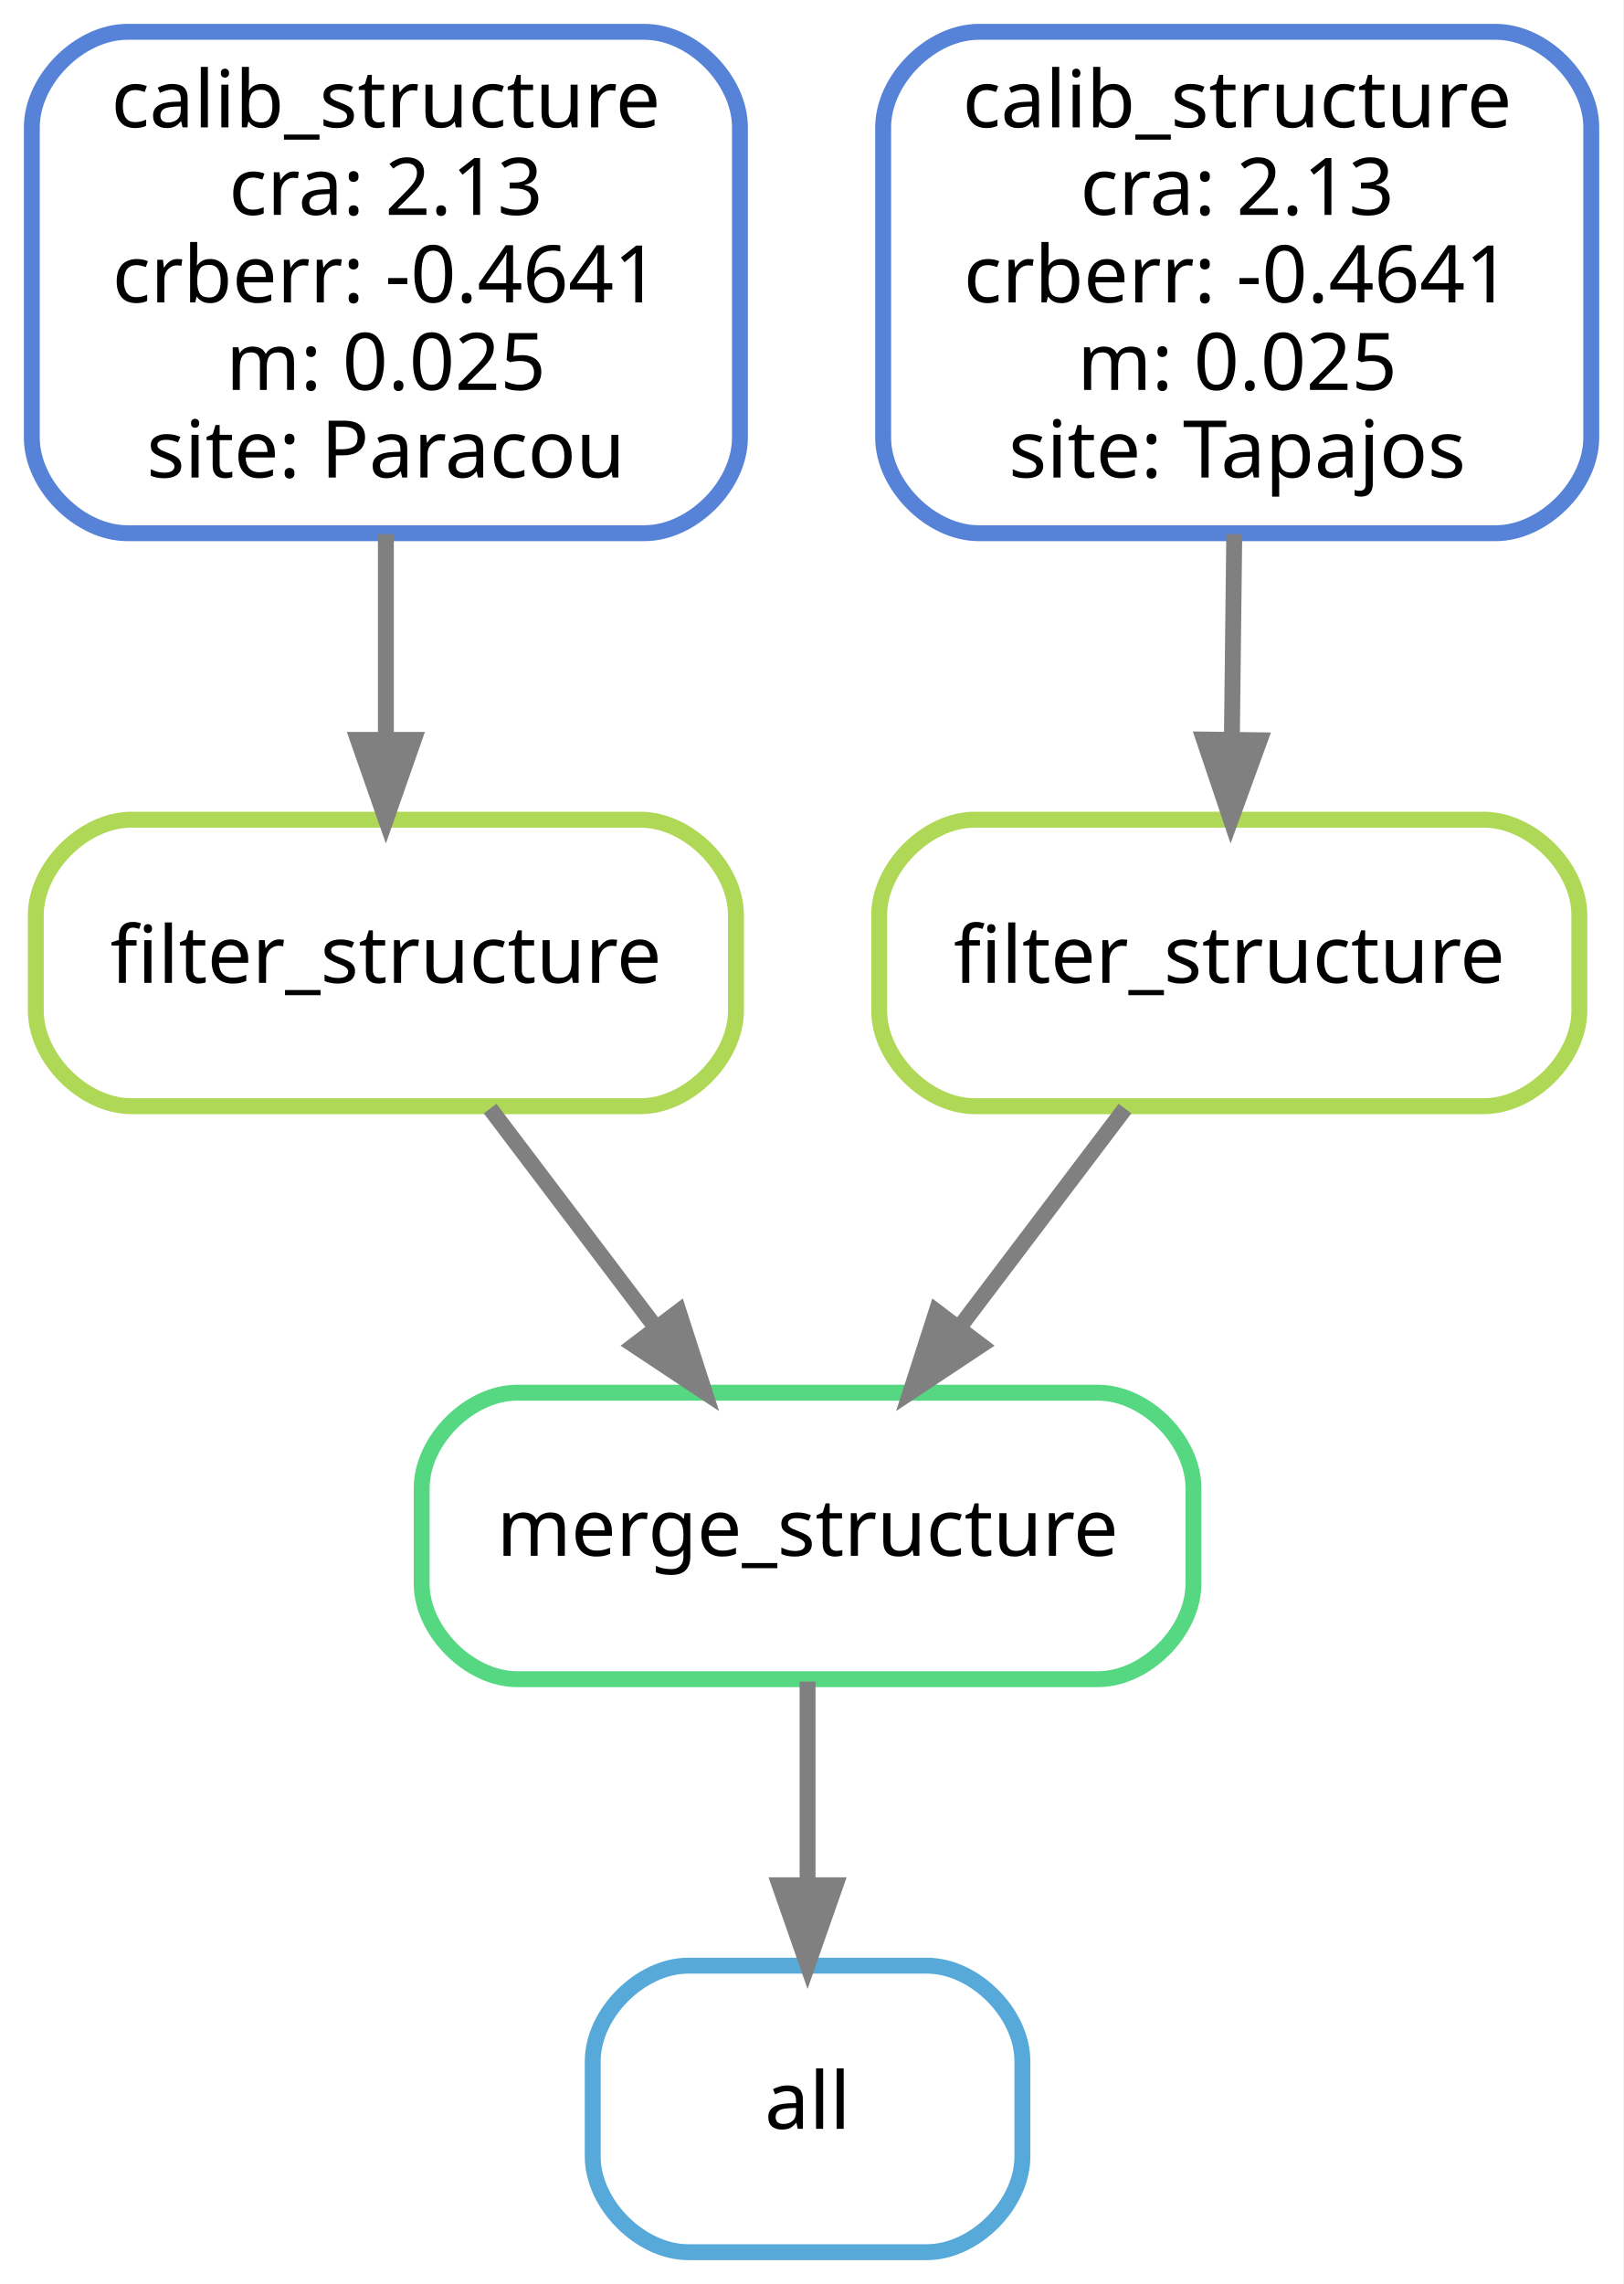
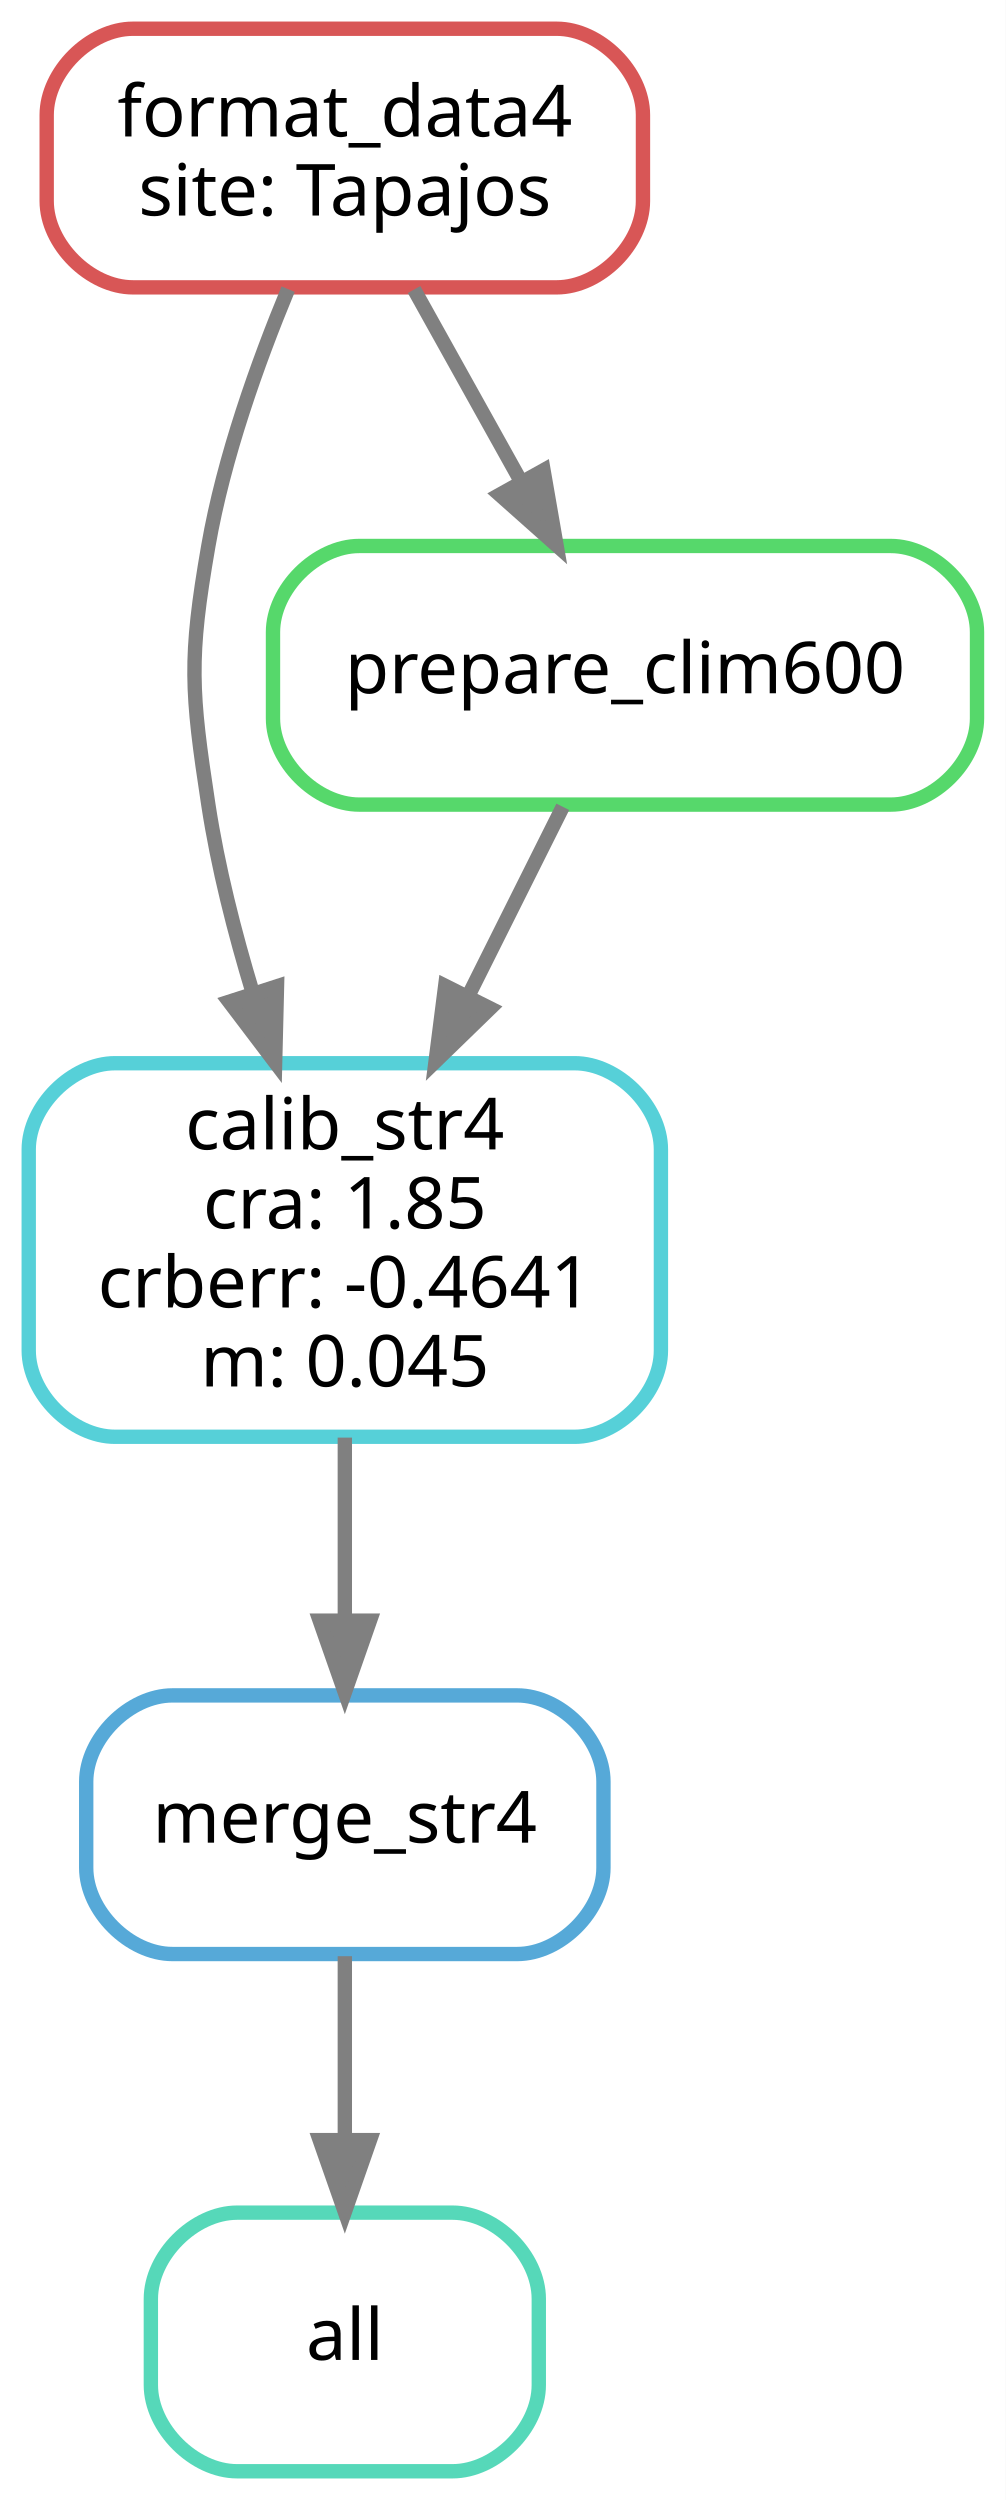
- <svg xmlns="http://www.w3.org/2000/svg" width="204pt" height="287pt" viewBox="0.00 0.00 204.00 287.00">
-   <g id="graph0" class="graph" transform="scale(1 1) rotate(0) translate(4 283)">
-     <polygon fill="white" stroke="transparent" points="-4,4 -4,-283 200,-283 200,4 -4,4" />
+ <svg xmlns="http://www.w3.org/2000/svg" width="140pt" height="348pt" viewBox="0.00 0.00 140.00 348.00">
+   <g id="graph0" class="graph" transform="scale(1 1) rotate(0) translate(4 344)">
+     <polygon fill="white" stroke="transparent" points="-4,4 -4,-344 136,-344 136,4 -4,4" />
    <g id="node1" class="node">
-       <path fill="none" stroke="#56a9d8" stroke-width="2" d="M112.5,-36C112.5,-36 82.5,-36 82.5,-36 76.5,-36 70.5,-30 70.5,-24 70.5,-24 70.5,-12 70.5,-12 70.5,-6 76.5,0 82.5,0 82.5,0 112.5,0 112.5,0 118.5,0 124.5,-6 124.5,-12 124.5,-12 124.5,-24 124.5,-24 124.5,-30 118.5,-36 112.5,-36" />
-       <text text-anchor="middle" x="97.5" y="-15.5" font-family="sans" font-size="10.00">all</text>
+       <path fill="none" stroke="#56d8b9" stroke-width="2" d="M59,-36C59,-36 29,-36 29,-36 23,-36 17,-30 17,-24 17,-24 17,-12 17,-12 17,-6 23,0 29,0 29,0 59,0 59,0 65,0 71,-6 71,-12 71,-12 71,-24 71,-24 71,-30 65,-36 59,-36" />
+       <text text-anchor="middle" x="44" y="-15.5" font-family="sans" font-size="10.00">all</text>
    </g>
    <g id="node2" class="node">
-       <path fill="none" stroke="#56d882" stroke-width="2" d="M134,-108C134,-108 61,-108 61,-108 55,-108 49,-102 49,-96 49,-96 49,-84 49,-84 49,-78 55,-72 61,-72 61,-72 134,-72 134,-72 140,-72 146,-78 146,-84 146,-84 146,-96 146,-96 146,-102 140,-108 134,-108" />
-       <text text-anchor="middle" x="97.5" y="-87.5" font-family="sans" font-size="10.00">merge_structure</text>
+       <path fill="none" stroke="#56a9d8" stroke-width="2" d="M68,-108C68,-108 20,-108 20,-108 14,-108 8,-102 8,-96 8,-96 8,-84 8,-84 8,-78 14,-72 20,-72 20,-72 68,-72 68,-72 74,-72 80,-78 80,-84 80,-84 80,-96 80,-96 80,-102 74,-108 68,-108" />
+       <text text-anchor="middle" x="44" y="-87.5" font-family="sans" font-size="10.00">merge_str4</text>
    </g>
    <g id="edge1" class="edge">
-       <path fill="none" stroke="grey" stroke-width="2" d="M97.5,-71.7C97.5,-63.98 97.5,-54.71 97.5,-46.11" />
-       <polygon fill="grey" stroke="grey" stroke-width="2" points="101,-46.1 97.5,-36.1 94,-46.1 101,-46.1" />
+       <path fill="none" stroke="grey" stroke-width="2" d="M44,-71.7C44,-63.98 44,-54.71 44,-46.11" />
+       <polygon fill="grey" stroke="grey" stroke-width="2" points="47.5,-46.1 44,-36.1 40.5,-46.1 47.5,-46.1" />
    </g>
    <g id="node3" class="node">
-       <path fill="none" stroke="#afd856" stroke-width="2" d="M76.5,-180C76.5,-180 12.5,-180 12.5,-180 6.5,-180 0.5,-174 0.5,-168 0.5,-168 0.5,-156 0.5,-156 0.5,-150 6.5,-144 12.5,-144 12.5,-144 76.5,-144 76.5,-144 82.5,-144 88.5,-150 88.5,-156 88.5,-156 88.5,-168 88.5,-168 88.5,-174 82.5,-180 76.5,-180" />
-       <text text-anchor="middle" x="44.5" y="-159.5" font-family="sans" font-size="10.00">filter_structure</text>
+       <path fill="none" stroke="#56d0d8" stroke-width="2" d="M76,-196C76,-196 12,-196 12,-196 6,-196 0,-190 0,-184 0,-184 0,-156 0,-156 0,-150 6,-144 12,-144 12,-144 76,-144 76,-144 82,-144 88,-150 88,-156 88,-156 88,-184 88,-184 88,-190 82,-196 76,-196" />
+       <text text-anchor="middle" x="44" y="-184" font-family="sans" font-size="10.00">calib_str4</text>
+       <text text-anchor="middle" x="44" y="-173" font-family="sans" font-size="10.00">cra: 1.85</text>
+       <text text-anchor="middle" x="44" y="-162" font-family="sans" font-size="10.00">crberr: -0.4641</text>
+       <text text-anchor="middle" x="44" y="-151" font-family="sans" font-size="10.00">m: 0.045</text>
    </g>
    <g id="edge2" class="edge">
-       <path fill="none" stroke="grey" stroke-width="2" d="M57.6,-143.7C63.89,-135.39 71.55,-125.28 78.46,-116.14" />
-       <polygon fill="grey" stroke="grey" stroke-width="2" points="81.3,-118.19 84.55,-108.1 75.72,-113.96 81.3,-118.19" />
+       <path fill="none" stroke="grey" stroke-width="2" d="M44,-143.89C44,-135.84 44,-126.88 44,-118.66" />
+       <polygon fill="grey" stroke="grey" stroke-width="2" points="47.5,-118.41 44,-108.41 40.5,-118.41 47.5,-118.41" />
    </g>
    <g id="node4" class="node">
-       <path fill="none" stroke="#5682d8" stroke-width="2" d="M77,-279C77,-279 12,-279 12,-279 6,-279 0,-273 0,-267 0,-267 0,-228 0,-228 0,-222 6,-216 12,-216 12,-216 77,-216 77,-216 83,-216 89,-222 89,-228 89,-228 89,-267 89,-267 89,-273 83,-279 77,-279" />
-       <text text-anchor="middle" x="44.5" y="-267" font-family="sans" font-size="10.00">calib_structure</text>
-       <text text-anchor="middle" x="44.5" y="-256" font-family="sans" font-size="10.00">cra: 2.13</text>
-       <text text-anchor="middle" x="44.5" y="-245" font-family="sans" font-size="10.00">crberr: -0.4641</text>
-       <text text-anchor="middle" x="44.5" y="-234" font-family="sans" font-size="10.00">m: 0.025</text>
-       <text text-anchor="middle" x="44.5" y="-223" font-family="sans" font-size="10.00">site: Paracou</text>
+       <path fill="none" stroke="#56d86b" stroke-width="2" d="M120,-268C120,-268 46,-268 46,-268 40,-268 34,-262 34,-256 34,-256 34,-244 34,-244 34,-238 40,-232 46,-232 46,-232 120,-232 120,-232 126,-232 132,-238 132,-244 132,-244 132,-256 132,-256 132,-262 126,-268 120,-268" />
+       <text text-anchor="middle" x="83" y="-247.5" font-family="sans" font-size="10.00">prepare_clim600</text>
+     </g>
+     <g id="edge3" class="edge">
+       <path fill="none" stroke="grey" stroke-width="2" d="M74.34,-231.69C70.44,-223.88 65.68,-214.37 61.11,-205.22" />
+       <polygon fill="grey" stroke="grey" stroke-width="2" points="64.23,-203.64 56.63,-196.26 57.97,-206.77 64.23,-203.64" />
+     </g>
+     <g id="node5" class="node">
+       <path fill="none" stroke="#d85656" stroke-width="2" d="M73.5,-340C73.5,-340 14.5,-340 14.5,-340 8.5,-340 2.5,-334 2.5,-328 2.5,-328 2.5,-316 2.5,-316 2.5,-310 8.5,-304 14.5,-304 14.5,-304 73.5,-304 73.5,-304 79.5,-304 85.5,-310 85.5,-316 85.5,-316 85.5,-328 85.5,-328 85.5,-334 79.5,-340 73.5,-340" />
+       <text text-anchor="middle" x="44" y="-325" font-family="sans" font-size="10.00">format_data4</text>
+       <text text-anchor="middle" x="44" y="-314" font-family="sans" font-size="10.00">site: Tapajos</text>
    </g>
    <g id="edge4" class="edge">
-       <path fill="none" stroke="grey" stroke-width="2" d="M44.5,-215.88C44.5,-207.47 44.5,-198.4 44.5,-190.19" />
-       <polygon fill="grey" stroke="grey" stroke-width="2" points="48,-190.03 44.5,-180.03 41,-190.03 48,-190.03" />
-     </g>
-     <g id="node5" class="node">
-       <path fill="none" stroke="#afd856" stroke-width="2" d="M182.5,-180C182.5,-180 118.5,-180 118.5,-180 112.5,-180 106.5,-174 106.5,-168 106.5,-168 106.5,-156 106.5,-156 106.5,-150 112.5,-144 118.5,-144 118.5,-144 182.5,-144 182.5,-144 188.5,-144 194.5,-150 194.5,-156 194.5,-156 194.5,-168 194.5,-168 194.5,-174 188.5,-180 182.5,-180" />
-       <text text-anchor="middle" x="150.5" y="-159.5" font-family="sans" font-size="10.00">filter_structure</text>
-     </g>
-     <g id="edge3" class="edge">
-       <path fill="none" stroke="grey" stroke-width="2" d="M137.4,-143.7C131.11,-135.39 123.45,-125.28 116.54,-116.14" />
-       <polygon fill="grey" stroke="grey" stroke-width="2" points="119.28,-113.96 110.45,-108.1 113.7,-118.19 119.28,-113.96" />
-     </g>
-     <g id="node6" class="node">
-       <path fill="none" stroke="#5682d8" stroke-width="2" d="M184,-279C184,-279 119,-279 119,-279 113,-279 107,-273 107,-267 107,-267 107,-228 107,-228 107,-222 113,-216 119,-216 119,-216 184,-216 184,-216 190,-216 196,-222 196,-228 196,-228 196,-267 196,-267 196,-273 190,-279 184,-279" />
-       <text text-anchor="middle" x="151.5" y="-267" font-family="sans" font-size="10.00">calib_structure</text>
-       <text text-anchor="middle" x="151.5" y="-256" font-family="sans" font-size="10.00">cra: 2.13</text>
-       <text text-anchor="middle" x="151.5" y="-245" font-family="sans" font-size="10.00">crberr: -0.4641</text>
-       <text text-anchor="middle" x="151.5" y="-234" font-family="sans" font-size="10.00">m: 0.025</text>
-       <text text-anchor="middle" x="151.5" y="-223" font-family="sans" font-size="10.00">site: Tapajos</text>
+       <path fill="none" stroke="grey" stroke-width="2" d="M36.11,-303.75C31.89,-293.58 27.14,-280.33 25,-268 22.26,-252.24 22.59,-247.82 25,-232 26.32,-223.33 28.64,-214.2 31.21,-205.71" />
+       <polygon fill="grey" stroke="grey" stroke-width="2" points="34.56,-206.71 34.3,-196.12 27.9,-204.56 34.56,-206.71" />
    </g>
    <g id="edge5" class="edge">
-       <path fill="none" stroke="grey" stroke-width="2" d="M151.13,-215.88C151.03,-207.47 150.92,-198.4 150.83,-190.19" />
-       <polygon fill="grey" stroke="grey" stroke-width="2" points="154.32,-189.98 150.7,-180.03 147.32,-190.07 154.32,-189.98" />
+       <path fill="none" stroke="grey" stroke-width="2" d="M53.64,-303.7C58.13,-295.64 63.56,-285.89 68.52,-276.98" />
+       <polygon fill="grey" stroke="grey" stroke-width="2" points="71.66,-278.54 73.47,-268.1 65.55,-275.14 71.66,-278.54" />
    </g>
  </g>
</svg>
